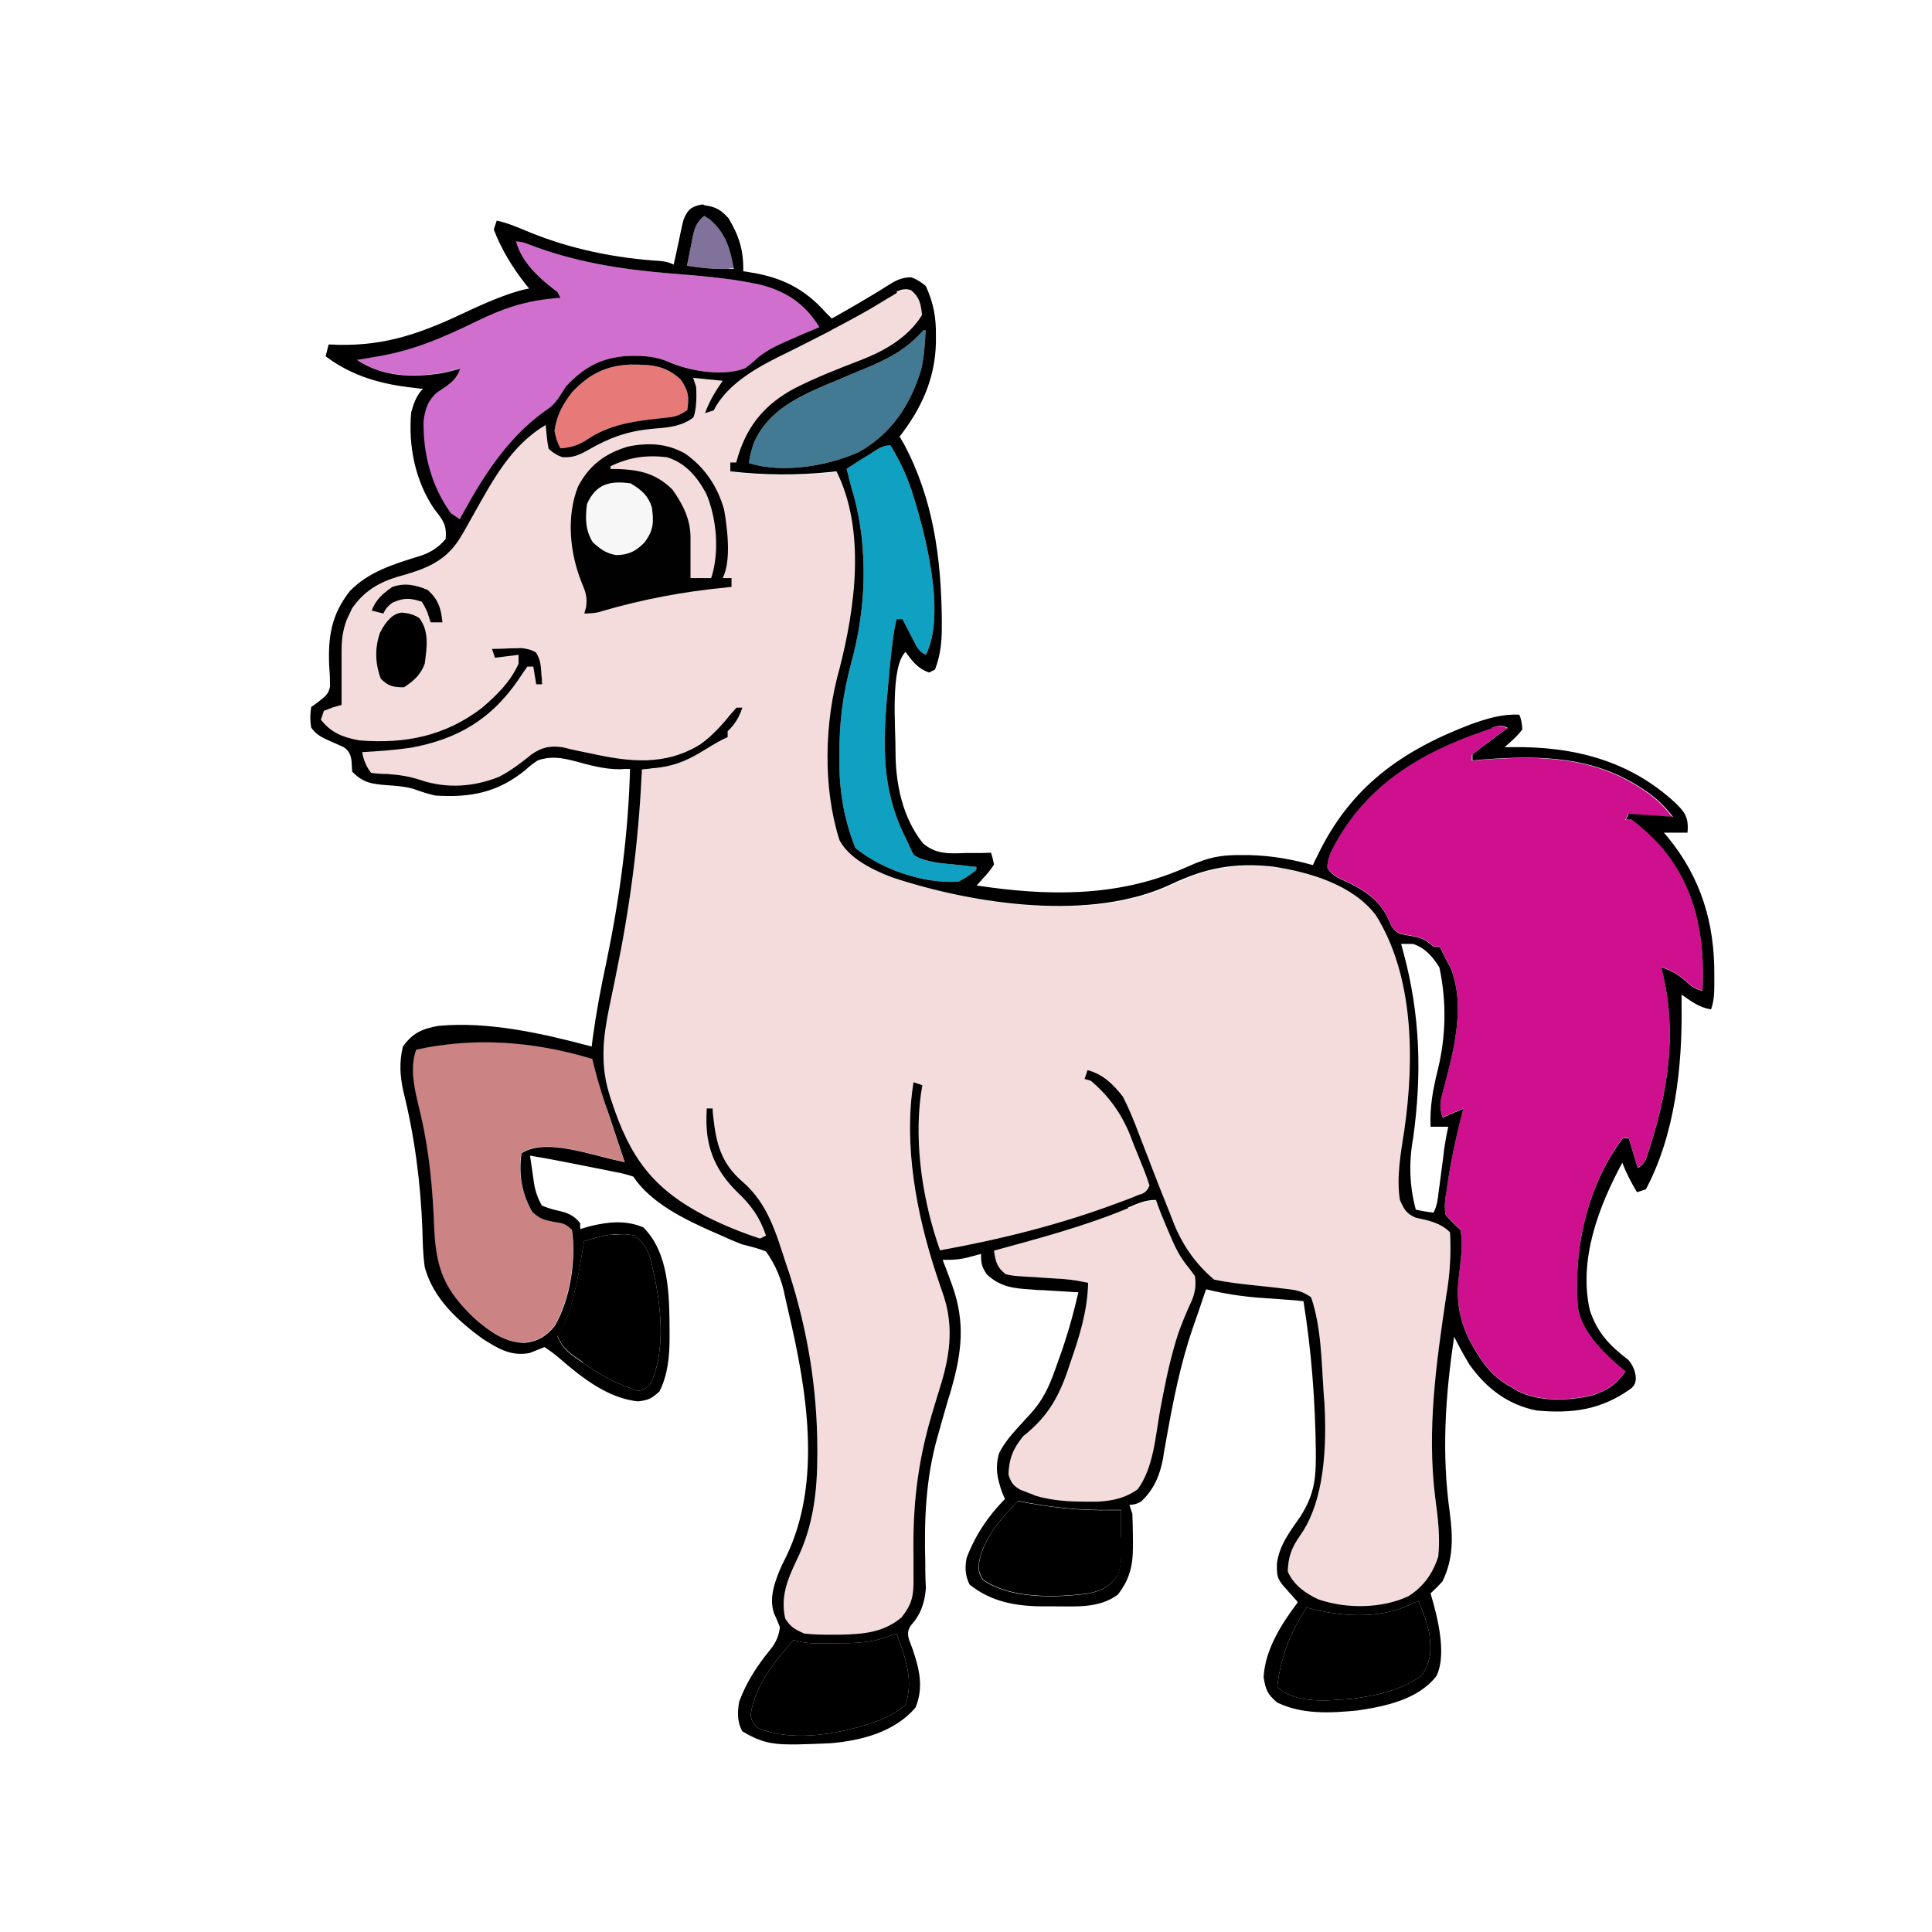
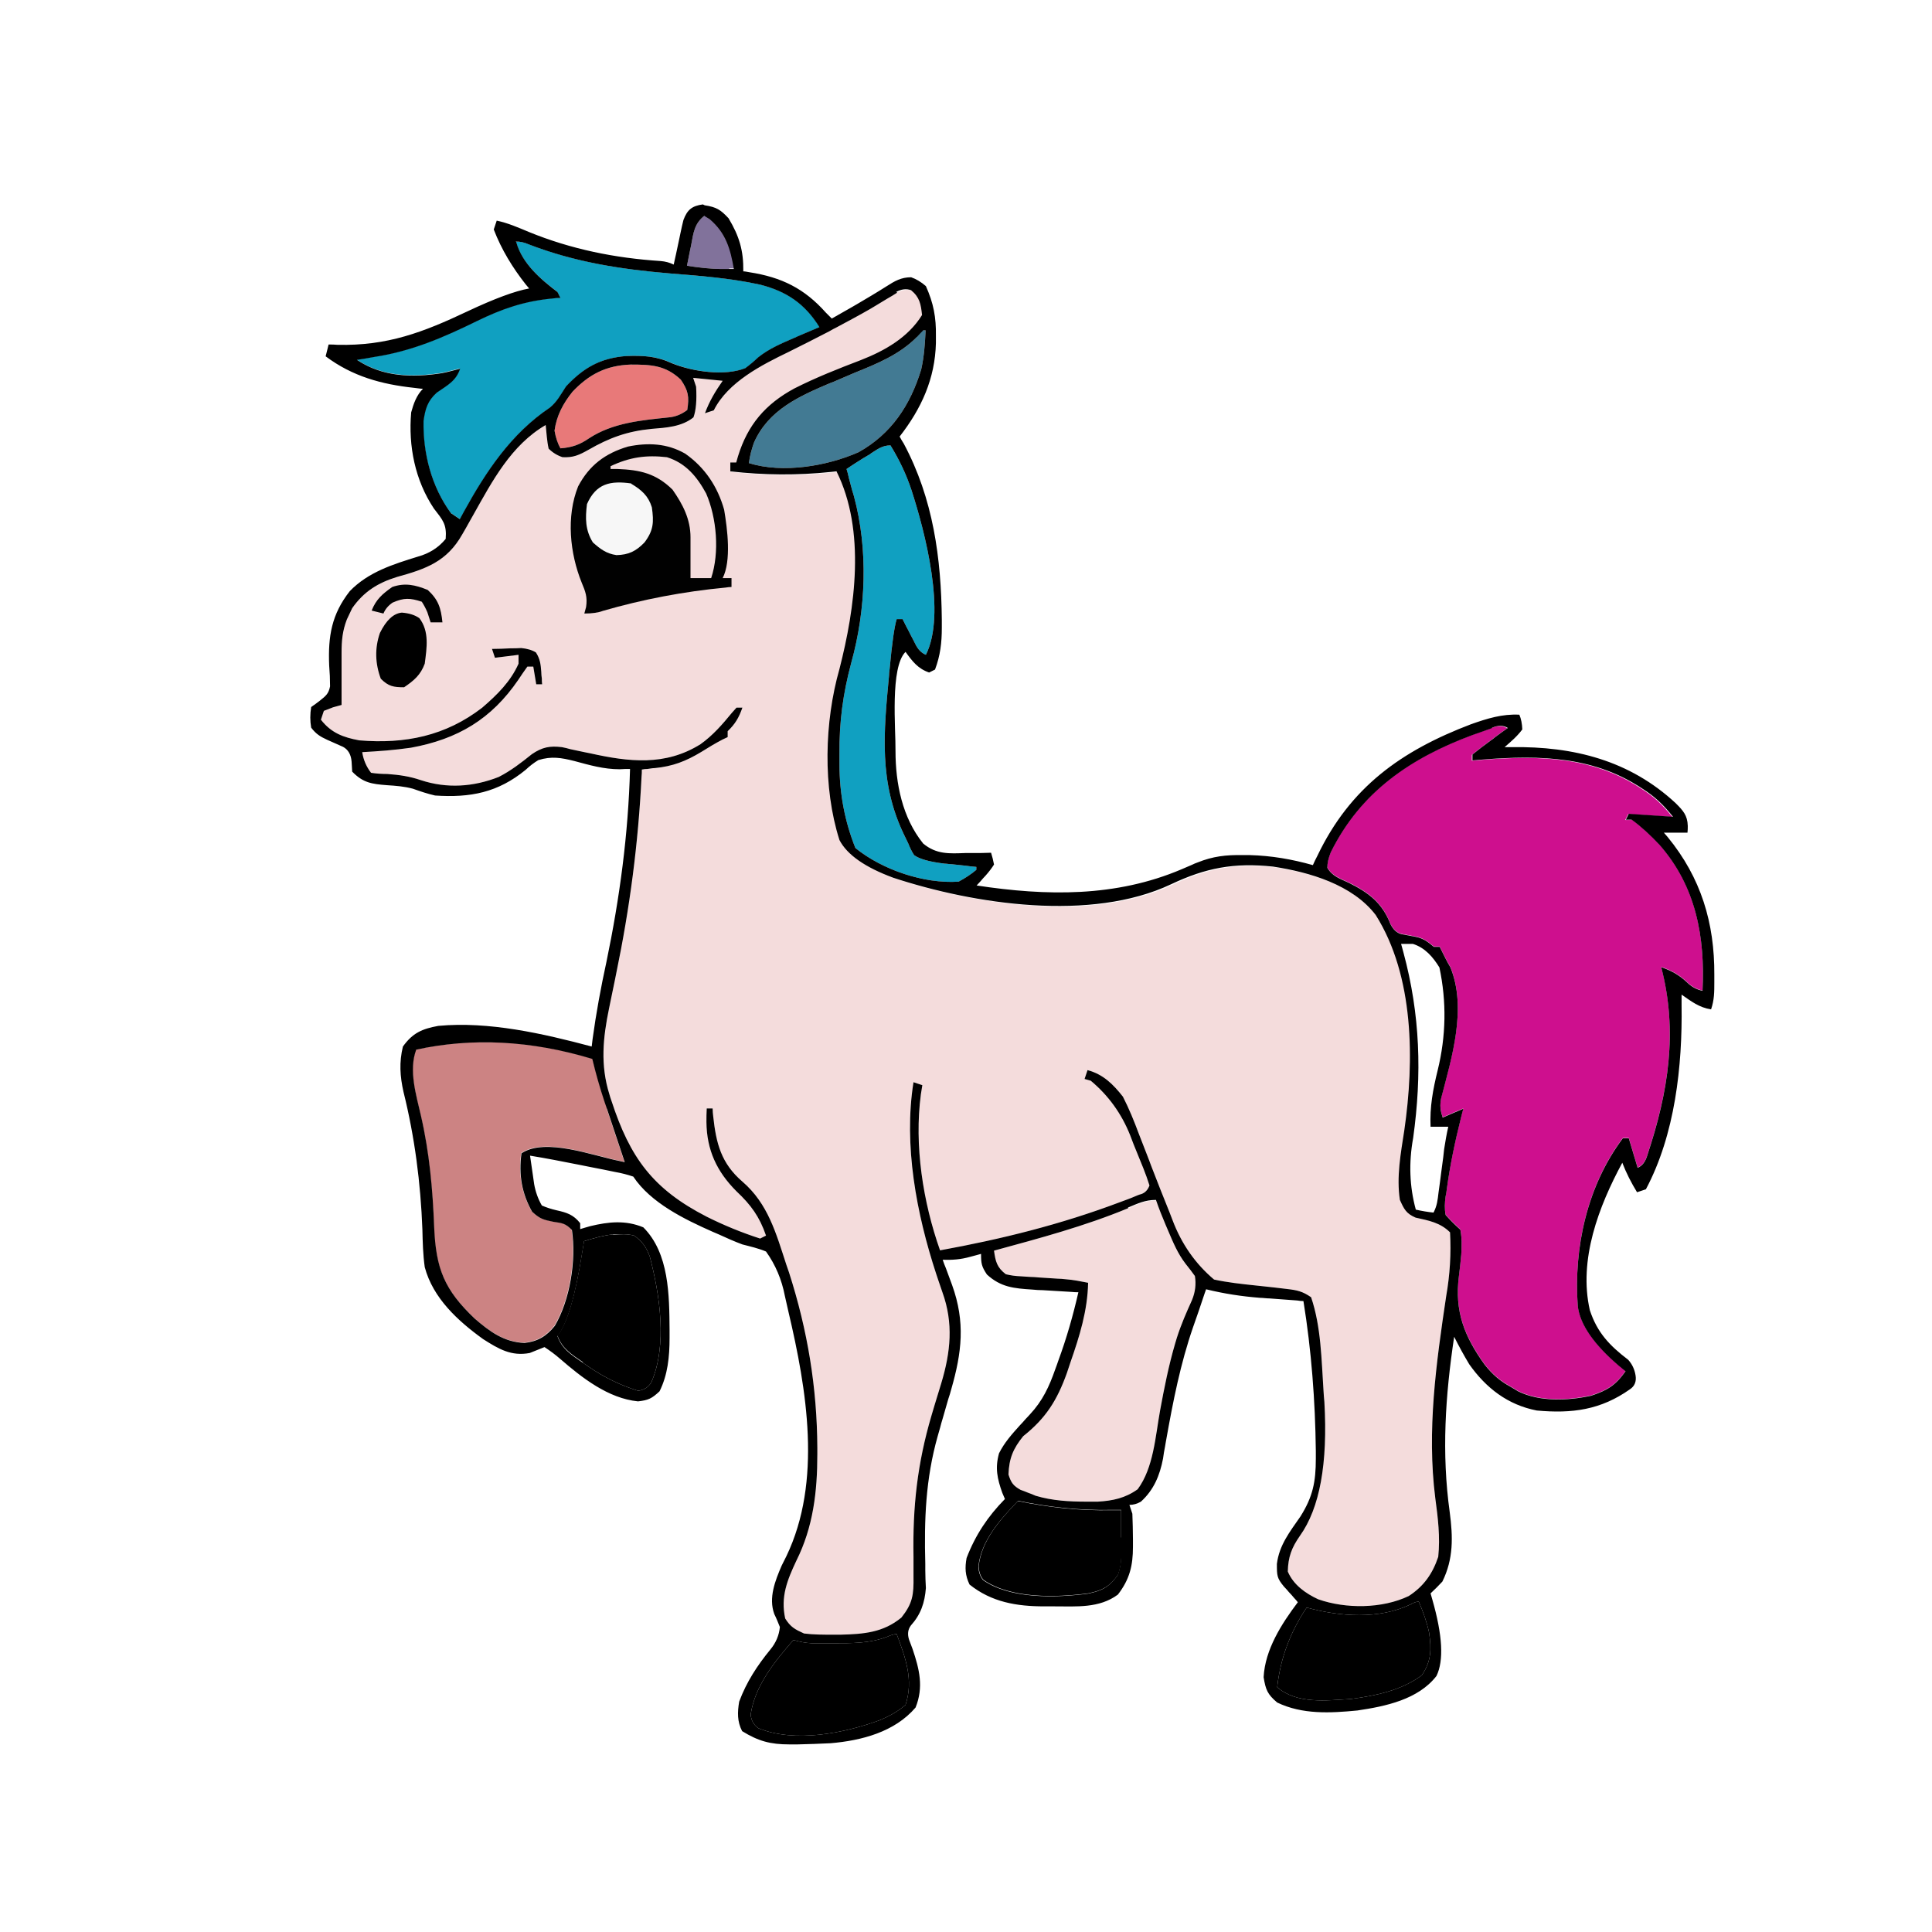
<svg xmlns="http://www.w3.org/2000/svg" version="1.1" viewBox="0 0 655 655">
  <defs>
    <style>
      .cls-1 {
        fill: #010101;
      }

      .cls-2 {
        fill: #ba7d7d;
      }

      .cls-3 {
        fill: #e87979;
      }

      .cls-4 {
        fill: #81729b;
      }

      .cls-5 {
        fill: #427a93;
      }

      .cls-6 {
        fill: #d16fcf;
      }

      .cls-7 {
        fill: #f4dcdc;
      }

      .cls-8 {
        fill: #cc8383;
      }

      .cls-9 {
        fill: #10a0c1;
      }

      .cls-10 {
        fill: #f7f7f7;
      }

      .cls-11 {
        fill: #ce0f8e;
      }
    </style>
  </defs>
  <g>
    <g id="Layer_1">
-       <path class="cls-9" d="M295.1,153.9c-.9.5-1.8,1.1-2.7,1.6-1.8,1.1-3.6,2.3-5.4,3.5.3,1,.6,2,.8,3.1.4,1.4.7,2.7,1.1,4.1.2.7.4,1.3.6,2,4.9,18.1,4.1,38.5-.9,56.5-2.8,10.4-4.1,20.1-4,30.8,0,1.2,0,2.4,0,3.6q0,14.9,5.4,28.4c9.1,7.4,23.3,12.2,35,11.4q3.4-1.8,6-4v-1c-1.2-.1-2.4-.2-3.6-.4-1.6-.2-3.1-.3-4.7-.5-.8,0-1.6-.2-2.4-.2q-7.7-.9-10.4-2.9-1.1-1.7-2-4c-.5-1-.9-1.9-1.4-2.9-8.6-17.8-6.9-34.8-5.1-53.9,0-.7.1-1.4.2-2.2q1.2-13.1,2.4-17h2q.6,1.2,1.2,2.4c.5,1,1.1,2,1.6,3.1.5,1,1.1,2,1.6,3.1q1.3,2.6,3.5,3.5c7-13.9-.3-41.7-4.9-55.9-1.8-5.4-4.1-10.2-7.1-15.1-2.9,0-4.5,1.4-6.9,2.9Z" />
-       <path class="cls-3" d="M194.1,132.8c-3.2,4-5.4,8.1-6.1,13.2q.6,3.5,2,6c3.9-.3,6.5-1.2,9.7-3.4,8.1-5.3,17.7-6.1,27.1-7.1q3.3-.3,6.2-2.5c.7-4.5.4-6.5-2.2-10.3-5.2-4.9-10.1-5.1-17-5.1-8.3.3-14.1,3.3-19.7,9.2Z" />
+       <path class="cls-9" d="M295.1,153.9c-.9.5-1.8,1.1-2.7,1.6-1.8,1.1-3.6,2.3-5.4,3.5.3,1,.6,2,.8,3.1.4,1.4.7,2.7,1.1,4.1.2.7.4,1.3.6,2,4.9,18.1,4.1,38.5-.9,56.5-2.8,10.4-4.1,20.1-4,30.8,0,1.2,0,2.4,0,3.6q0,14.9,5.4,28.4c9.1,7.4,23.3,12.2,35,11.4q3.4-1.8,6-4v-1c-1.2-.1-2.4-.2-3.6-.4-1.6-.2-3.1-.3-4.7-.5-.8,0-1.6-.2-2.4-.2q-7.7-.9-10.4-2.9-1.1-1.7-2-4c-.5-1-.9-1.9-1.4-2.9-8.6-17.8-6.9-34.8-5.1-53.9,0-.7.1-1.4.2-2.2q1.2-13.1,2.4-17h2q.6,1.2,1.2,2.4c.5,1,1.1,2,1.6,3.1.5,1,1.1,2,1.6,3.1q1.3,2.6,3.5,3.5c7-13.9-.3-41.7-4.9-55.9-1.8-5.4-4.1-10.2-7.1-15.1-2.9,0-4.5,1.4-6.9,2.9ZM156,176c.5-.9.9-1.7,1.4-2.6,7.5-13.6,16-26.4,29.1-35.2,2.4-1.9,3.8-4.6,5.5-7.2,6-6.4,11.7-9.6,20.4-10.3,5.9-.2,10.2,0,15.6,2.5,7,2.8,17.8,4.4,24.8,1.6q2.3-1.7,4.4-3.7c3.8-3,7.9-4.7,12.3-6.6.8-.4,1.6-.7,2.5-1.1,2-.8,3.9-1.7,5.9-2.5-4.9-7.9-11.1-12.1-20.1-14.4-10.1-2.2-20.4-3-30.6-3.8-16.6-1.4-32.1-3.8-47.7-9.8q-2.5-1.1-4.6-1c2,7.3,8.2,12.6,14,17l1,2q-1.4,0-2.7.2c-9.6.9-17.1,3.5-25.7,7.7-11.2,5.5-22.1,10.2-34.6,12.1-1.1.2-2.3.4-3.4.6-.8.1-1.7.3-2.6.4,8.7,5.8,18.7,6.1,28.9,4.5,2-.4,4.1-1,6.1-1.5-1.4,4.2-4.3,5.6-7.9,8.1-3.1,2.8-3.9,5.4-4.5,9.6-.2,11.1,2.7,22.3,9.3,31.3,1,.7,2,1.3,3,2Z" />
+       <path fill="#e87979" fixed="yes" class="cls-3" d="M194.1,132.8c-3.2,4-5.4,8.1-6.1,13.2q.6,3.5,2,6c3.9-.3,6.5-1.2,9.7-3.4,8.1-5.3,17.7-6.1,27.1-7.1q3.3-.3,6.2-2.5c.7-4.5.4-6.5-2.2-10.3-5.2-4.9-10.1-5.1-17-5.1-8.3.3-14.1,3.3-19.7,9.2Z" />
      <path class="cls-8" d="M205.9,375.9c-.3-.8-.5-1.5-.8-2.3-1.6-4.8-3-9.7-4.2-14.7q-31.1-9.4-59.9-3.1c-2.6,7,0,15.3,1.6,22.3,2.9,12.6,4,25,4.5,37.9.6,14,3.4,21.1,13.7,30.9,5.1,4.4,9.9,8,16.9,8.3,4.5-.5,7.5-2.3,10.3-5.8,5.2-8.9,7.3-22.3,5.8-32.5-2.3-2.3-3.2-2.3-6.4-2.8-3.4-.7-4.5-1-7.1-3.4-3.5-6.2-4.6-12.6-3.6-19.8,8.1-5.4,24.1.8,33.2,2.6q.9.2,1.8.4c-1.5-4.5-3-9-4.5-13.5-.5-1.5-1-3-1.5-4.5Z" />
-       <path d="M300.8,554.9c-6,2.3-12.1,2.2-18.4,2.2-.8,0-1.7,0-2.6,0q-1.2,0-2.5,0c-.7,0-1.5,0-2.2,0-2.1-.1-4-.5-6.1-1.1-6.3,7.2-13,15.4-14.5,25.2q.2,3,2.6,4.7c12.4,5.1,29.2,1.7,41.4-2.8,3.2-1.4,5.8-2.8,8.5-5.1,2.8-8.5,0-15.9-3-24q-1.2,0-3.2.9Z" />
-       <path class="cls-6" d="M156,176c.5-.9.9-1.7,1.4-2.6,7.5-13.6,16-26.4,29.1-35.2,2.4-1.9,3.8-4.6,5.5-7.2,6-6.4,11.7-9.6,20.4-10.3,5.9-.2,10.2,0,15.6,2.5,7,2.8,17.8,4.4,24.8,1.6q2.3-1.7,4.4-3.7c3.8-3,7.9-4.7,12.3-6.6.8-.4,1.6-.7,2.5-1.1,2-.8,3.9-1.7,5.9-2.5-4.9-7.9-11.1-12.1-20.1-14.4-10.1-2.2-20.4-3-30.6-3.8-16.6-1.4-32.1-3.8-47.7-9.8q-2.5-1.1-4.6-1c2,7.3,8.2,12.6,14,17l1,2q-1.4,0-2.7.2c-9.6.9-17.1,3.5-25.7,7.7-11.2,5.5-22.1,10.2-34.6,12.1-1.1.2-2.3.4-3.4.6-.8.1-1.7.3-2.6.4,8.7,5.8,18.7,6.1,28.9,4.5,2-.4,4.1-1,6.1-1.5-1.4,4.2-4.3,5.6-7.9,8.1-3.1,2.8-3.9,5.4-4.5,9.6-.2,11.1,2.7,22.3,9.3,31.3,1,.7,2,1.3,3,2Z" />
-       <path class="cls-5" d="M310.9,114.2c-5.9,6-13.5,9.1-21.2,12.2-1.9.8-3.7,1.6-5.6,2.4q-1.3.6-2.7,1.1c-10.6,4.5-20.9,9.1-25.8,20.2-.8,2.3-1.4,4.5-1.7,6.9,11.5,3.6,26.6,1,37.2-3.7,11.1-6.2,17.5-15.9,21.2-28,1-4.4,1.3-8.9,1.5-13.3h-1c-.7.7-1.4,1.4-2.1,2.2Z" />
-       <path class="cls-4" d="M247.3,91q.9,0,1.7,0c-1.2-6.9-2.7-12.2-8.2-16.9-.6-.4-1.2-.7-1.8-1.1-3.6,2.7-3.9,5.9-4.7,10.2-.3,1.3-.5,2.5-.8,3.9-.2,1-.4,2-.6,3,4,.6,7.9,1.1,11.9,1.1q1.2,0,2.3,0Z" />
-       <path d="M197.6,462c.6.4,1.3.9,1.9,1.3q7.8,5.4,16.8,8.2,2.9-.3,4.5-2.8c5.5-12.7,2.9-29.7-.5-42.7-1.3-3.3-2.4-5-5.3-7.1q-2.3-.6-4.8-.4t-2.5,0c-3.4.4-6.5,1.3-9.7,2.3-.2,1.2-.4,2.4-.6,3.6q-3.5,22.3-8.4,28.4c1.5,4.4,5,6.5,8.6,9Z" />
+       <path fill="black" fixed="yes" d="M300.8,554.9c-6,2.3-12.1,2.2-18.4,2.2-.8,0-1.7,0-2.6,0q-1.2,0-2.5,0c-.7,0-1.5,0-2.2,0-2.1-.1-4-.5-6.1-1.1-6.3,7.2-13,15.4-14.5,25.2q.2,3,2.6,4.7c12.4,5.1,29.2,1.7,41.4-2.8,3.2-1.4,5.8-2.8,8.5-5.1,2.8-8.5,0-15.9-3-24q-1.2,0-3.2.9Z" />
+       <path fill="#427a93" fixed="yes" class="cls-5" d="M310.9,114.2c-5.9,6-13.5,9.1-21.2,12.2-1.9.8-3.7,1.6-5.6,2.4q-1.3.6-2.7,1.1c-10.6,4.5-20.9,9.1-25.8,20.2-.8,2.3-1.4,4.5-1.7,6.9,11.5,3.6,26.6,1,37.2-3.7,11.1-6.2,17.5-15.9,21.2-28,1-4.4,1.3-8.9,1.5-13.3h-1c-.7.7-1.4,1.4-2.1,2.2Z" />
+       <path fill="#81729b" fixed="yes" class="cls-4" d="M247.3,91q.9,0,1.7,0c-1.2-6.9-2.7-12.2-8.2-16.9-.6-.4-1.2-.7-1.8-1.1-3.6,2.7-3.9,5.9-4.7,10.2-.3,1.3-.5,2.5-.8,3.9-.2,1-.4,2-.6,3,4,.6,7.9,1.1,11.9,1.1q1.2,0,2.3,0Z" />
+       <path fill="black" fixed="yes" d="M197.6,462c.6.4,1.3.9,1.9,1.3q7.8,5.4,16.8,8.2,2.9-.3,4.5-2.8c5.5-12.7,2.9-29.7-.5-42.7-1.3-3.3-2.4-5-5.3-7.1q-2.3-.6-4.8-.4t-2.5,0c-3.4.4-6.5,1.3-9.7,2.3-.2,1.2-.4,2.4-.6,3.6q-3.5,22.3-8.4,28.4c1.5,4.4,5,6.5,8.6,9Z" />
      <path class="cls-11" d="M553,278h-2c.3-.7.7-1.3,1-2,5,.3,9.9.7,15,1-3.4-4.2-6.1-6.8-10.5-9.6-.6-.4-1.2-.8-1.9-1.2-17.1-10.5-36.3-10-55.6-8.3v-2c2-1.6,3.9-3.1,6-4.6.6-.4,1.1-.8,1.7-1.3,1.4-1,2.8-2.1,4.3-3.1q-2.2-1.4-5.3-.1c-1.4.5-2.8,1-4.2,1.5q-1.1.4-2.3.8c-21,7.8-37.9,19.3-48,39.7q-1.2,2.9-1.2,5.3c1.7,2.9,4.3,3.7,7.3,5.1,6.8,3.4,11.3,6.8,14.1,14q1.4,2.8,3.7,3.4c1.6.3,3.2.6,4.8.9,2.6.5,4.2,1.7,6.2,3.4h2c.7,1.3,1.3,2.7,2,4,.5,1,1,1.9,1.6,2.9,5.7,13.9.5,30.6-3.1,44.4-.5,2.6-.3,4.1.5,6.6,2.3-1,4.6-2,7-3-.3,1-.5,2-.8,3.1-2,8-3.7,16-4.8,24.2-.1.8-.2,1.6-.4,2.4-.3,2.2-.4,4.1,0,6.3q2.4,2.7,5,5,.5,2.6.4,5.3c0,1.1,0,2.1-.1,3.2-.2,2.4-.5,4.9-.8,7.3-1.5,11.8,1.8,20.3,8.7,29.9,2.6,3.3,5.2,5.6,8.9,7.6.8.5,1.7,1,2.5,1.5,7.3,3.6,16.9,3.2,24.7,1.5,5.5-1.8,8.3-3.5,11.7-8.3-.7-.6-1.5-1.2-2.2-1.8q-13-11.1-14-20.4c-1.4-19.7,3.2-40.7,15.3-56.8h2c1,3.3,2,6.6,3,10q2.4-.9,3.4-4.6c7-21.1,10.3-41.6,4.6-63.4,3.5,1.2,6,2.6,8.7,5.1q2.3,2.3,5.3,2.9c.9-18.2-2.2-35.4-14.6-49.5-2.9-3.1-6-6-9.4-8.5Z" />
-       <path d="M380.1,521.3c0-.9,0-1.8,0-2.7,0-2.2,0-4.4,0-6.6q-1.6,0-3.3,0c-10.9.2-21-.9-31.7-3.1-5.9,6.1-12.4,13.4-13.3,22.1q.1,2.8,1.6,4.6c9.3,6.5,24.7,6,35.5,4.6,4.9-1,7.3-2.3,10.2-6.4.9-2.8,1.1-4.5,1.1-7.4,0-.8,0-1.7,0-2.6,0-.9,0-1.8,0-2.7Z" />
-       <path d="M481,543q-1.2,0-2.7.9c-10.8,5.2-24,4.2-35.3,1.1q-8.4,12.5-10,27c6.7,5.8,16.7,4.5,25,4,8.4-1.1,17.1-2.9,24-8,3.3-4.8,3.3-8.9,2.5-14.5-.8-3.7-2-7-3.5-10.5Z" />
+       <path fill="black" fixed="yes" d="M380.1,521.3c0-.9,0-1.8,0-2.7,0-2.2,0-4.4,0-6.6q-1.6,0-3.3,0c-10.9.2-21-.9-31.7-3.1-5.9,6.1-12.4,13.4-13.3,22.1q.1,2.8,1.6,4.6c9.3,6.5,24.7,6,35.5,4.6,4.9-1,7.3-2.3,10.2-6.4.9-2.8,1.1-4.5,1.1-7.4,0-.8,0-1.7,0-2.6,0-.9,0-1.8,0-2.7Z" />
+       <path fill="black" fixed="yes" d="M481,543q-1.2,0-2.7.9c-10.8,5.2-24,4.2-35.3,1.1q-8.4,12.5-10,27c6.7,5.8,16.7,4.5,25,4,8.4-1.1,17.1-2.9,24-8,3.3-4.8,3.3-8.9,2.5-14.5-.8-3.7-2-7-3.5-10.5Z" />
      <path class="cls-7" d="M480.3,413c-3.2-1.4-3.9-2.9-5.3-6-1.2-7.8.3-15.8,1.5-23.6,3.4-23.5,3.4-52.2-9.7-73-7.9-10.3-22.4-14.5-34.8-16.4-13.1-1.4-22.8.4-34.6,6-27.1,12.8-66.7,6.8-94.1-2.2q-14.4-5.3-18.3-12.8c-5.7-17.9-5.1-40.1,0-58,5.3-20.7,9-46.9-1-67q-.9.1-1.9.2c-11.4,1.2-22.7,1.1-34.1-.2v-3h2c.2-.7.4-1.4.6-2.1,3.3-10.7,9.3-17.7,19.1-23,7.3-3.7,14.9-6.7,22.5-9.6,8.2-3.2,16.1-7.7,20.8-15.3-.4-3.7-.8-6-3.7-8.4q-2.4-.9-5.1.6c-1.1.7-2.2,1.4-3.3,2-1.3.8-2.5,1.5-3.8,2.3-.7.4-1.3.8-2,1.2-3.8,2.2-7.6,4.2-11.5,6.3-.8.4-1.6.8-2.4,1.3-4.6,2.4-9.2,4.7-13.8,7-9.1,4.4-20.6,10.2-25.4,19.8-1,.3-2,.7-3,1,1.5-4.1,3.5-7.4,6-11-3.3-.3-6.6-.7-10-1l1,3q.4,6.9-.9,10.4c-4,3.2-9.2,3.5-14.2,3.9-8.2.8-14.3,3-21.4,7.1-3.2,1.8-5.2,2.7-8.8,2.5q-2.7-.9-4.7-2.9c-.6-2.7-.7-5.3-1-8-11.7,6.8-18.1,19-24.5,30.4-.4.8-.9,1.5-1.3,2.3-.8,1.5-1.7,3-2.5,4.4-5.2,9.2-12.3,11.7-22.1,14.4-6.5,2-11.3,5-15.2,10.6-.3.6-.6,1.3-.9,1.9-.3.6-.6,1.3-.9,1.9-1.5,3.9-1.8,7.2-1.8,11.4,0,1,0,2,0,3.1,0,1.1,0,2.1,0,3.2,0,1.1,0,2.2,0,3.3,0,2.7,0,5.3,0,8q-1.5.4-2.9.8t-3.1,1.2c-.3,1-.7,2-1,3,3.5,4.5,7.6,6,13,7,15.5,1.3,29.3-1.5,41.7-11.1,5-4.3,9.6-8.8,12.3-14.9v-3c-2.6.3-5.3.7-8,1-.3-1-.7-2-1-3,2.1,0,4.2-.1,6.3-.2,1.2,0,2.3,0,3.6-.1q3.1.3,5,1.5c1.4,2.2,1.6,3.9,1.8,6.5,0,.8.1,1.6.2,2.4,0,.6,0,1.2.1,1.9h-2c-.3-2-.7-4-1-6h-2c-1.1,1.5-2.1,3-3.1,4.5-9.1,13.3-20.5,20.1-36.4,23-5.5.8-11,1.2-16.5,1.5q.6,3.9,3,7,2.6.4,5.5.4c4.1.3,7.6.8,11.4,2.1,8.8,2.9,17.8,2.3,26.4-1.1,4.1-2.1,7.6-4.8,11.2-7.7,3.5-2.4,6.1-2.9,10.2-2.4,1,.2,1.9.4,2.9.7,1.1.2,2.2.5,3.3.7,1.1.2,2.2.5,3.4.7,13.1,2.9,25.4,4.4,37.4-3.1,4.2-3,7.4-6.7,10.6-10.6q.8-.9,1.6-1.8h2c-1.2,3.4-2.4,5.5-5,8v2q-.8.4-1.7.8c-2.5,1.3-4.8,2.7-7.2,4.2-5.3,3.2-9.7,4.9-15.8,5.5-.8,0-1.6.2-2.5.3q-.9,0-1.9.2c0,.8,0,1.6-.1,2.4-1.1,22.7-4,44.6-8.6,66.8-.1.7-.3,1.3-.4,2-.7,3.2-1.3,6.5-2,9.7-2.1,10.1-3,19.3.1,29.2.2.7.4,1.4.7,2.2,6.3,19.3,14,29.9,32.3,39.3q8.8,4.4,18.1,7.4c.7-.3,1.3-.7,2-1-2.2-6.4-5.1-10.4-10-15-6.7-6.7-10.1-14-10.2-23.5,0-1.5,0-3,.1-4.6h2c0,.9.1,1.8.2,2.7,1,9.2,2.7,15.9,9.9,22.1,8.7,7.5,11.4,17.5,14.9,28.2.3.9.6,1.7.9,2.6,6.3,19.6,9.5,39,9.6,59.5q0,1,0,2.1c0,12.7-1.4,24.7-7.1,36.1-3.1,6.6-5.4,12.2-3.8,19.6,1.8,2.9,3.3,3.7,6.4,5.1,3.2.4,6.4.4,9.7.4.9,0,1.8,0,2.7,0,7.8-.2,14.4-.7,20.6-5.8,3.8-4.8,4.2-7.7,4.1-13.9,0-1.5,0-3,0-4.4,0-.8,0-1.5,0-2.3-.3-17,1.3-31.6,6.1-47.9.4-1.2.7-2.5,1.1-3.7.7-2.4,1.5-4.8,2.2-7.2,3.2-10.6,4.2-20.4.4-30.9-.5-1.4-.9-2.7-1.4-4.1-.2-.7-.5-1.4-.7-2.1-6.7-20.4-11.1-43.7-7.7-65,1,.3,2,.7,3,1-.2,1-.3,2.1-.5,3.1-2.3,17.3.7,36.5,6.5,52.9,20.9-3.8,41-8.8,60.9-16.3.9-.3,1.8-.7,2.7-1,.8-.3,1.6-.6,2.5-1,.7-.3,1.4-.6,2.2-.8q1.9-.7,2.7-2.9c-1.2-3.9-2.8-7.6-4.3-11.3-.8-1.9-1.5-3.7-2.2-5.6q-4.4-11.1-13.4-18.6c-.7-.2-1.4-.4-2.1-.6.3-1,.7-2,1-3,5.3,1.4,8.7,4.8,12,9,2.1,4.1,3.8,8.3,5.4,12.6.9,2.4,1.9,4.8,2.8,7.2.5,1.2.9,2.4,1.4,3.7,2,5.2,4.1,10.5,6.2,15.7.3.9.7,1.7,1,2.6q4.6,12.2,14.1,20.2c4.6,1,9.3,1.5,14,2,2.2.2,4.4.5,6.5.7,1.4.2,2.8.3,4.2.5,3.5.4,5.3.8,8.2,2.8,3.4,10,3.5,21.1,4.2,31.6q.1,1.9.3,3.9,1.8,31.3-8.3,45.4c-2.8,4-4,7.2-4.1,12.1,1.9,4.5,6,7.4,10.3,9.4,9.4,3.3,21.7,3.2,30.7-1.1,5.1-3.3,8.1-7.6,10-13.3.7-6.7-.1-13.3-1-19.9-2.9-23,.3-45.7,3.7-68.5q1.9-10.8,1.3-21.6c-3.3-3.3-7.2-4-11.7-5ZM402,428.6c-2.6-3.4-4.1-7-5.8-11-.3-.7-.6-1.4-.9-2.1-1.2-2.8-2.3-5.6-3.3-8.5-3.7,0-6.1,1.2-9.5,2.6-14.7,6.1-30.1,10.2-45.5,14.4.5,3.7,1,5.7,4,8q2.4.6,5.1.7t3,.2c1,0,2.1.1,3.2.2,2.1.1,4.1.3,6.2.4.9,0,1.8.1,2.8.2,2.6.2,5.1.7,7.6,1.2-.2,9.5-2.9,18.1-6,27-.4,1.2-.8,2.4-1.2,3.6-3.3,9.2-7.1,15.3-14.8,21.4-3.4,4.2-4.8,7.5-5,13,.9,2.8,1.6,3.8,4.1,5.2.8.3,1.7.6,2.6,1,.8.3,1.7.6,2.5,1,5.7,1.7,11.4,2,17.3,2,1.2,0,2.5,0,3.8,0,5.1-.3,9.3-1.2,13.5-4.2,5.4-7.3,6-17.9,7.6-26.7,1.4-7.6,2.9-15.2,5.1-22.7.2-.7.4-1.3.6-2,1.4-4.4,3.2-8.5,5.1-12.7q1.7-4.1,1-8.2-1.5-2.1-3.2-4.2Z" />
      <path fill="black" fixed="yes" d="M238.9,69.6c4,.6,5.4,1.5,8.1,4.4,3.6,6,5.1,10.9,5,18,.7,0,1.4.2,2.1.3,10.9,1.7,18.6,5.5,25.9,13.7l2,2c2.2-1.2,4.3-2.5,6.5-3.7.6-.4,1.3-.7,1.9-1.1,3.4-2,6.8-4,10.1-6.1,2.8-1.8,5-3.1,8.4-3.1q2.6.9,5,3c2.6,5.8,3.5,10.6,3.4,16.9,0,.8,0,1.6,0,2.4-.3,12.1-4.9,22.2-12.3,31.7.4.8.9,1.6,1.4,2.4,10,18.7,12.7,38.8,12.9,59.8,0,.9,0,1.7,0,2.6,0,5.1-.5,9.4-2.3,14.2-.7.3-1.3.7-2,1-3.8-1.3-5.7-3.8-8-7-5.3,5.3-3.3,26.1-3.4,33.6,0,11,2.3,22.6,9.4,31.4,4.5,3.7,8.8,3.4,14.3,3.2.8,0,1.7,0,2.5,0,2.1,0,4.1,0,6.2-.1q.6,1.9,1,4-1.2,1.9-2.9,3.8c-.6.6-1.1,1.2-1.7,1.9-.4.5-.9.9-1.3,1.4,23.7,3.6,47.2,4,69.5-5.5,1.2-.5,2.3-1,3.5-1.5.6-.3,1.3-.6,1.9-.8,5.2-2.1,9.7-2.6,15.2-2.5.8,0,1.6,0,2.5,0,7.4.2,14.3,1.4,21.4,3.4q.7-1.6,1.5-3.1c11.1-23.3,28.5-35.7,52.2-44.7,5.4-1.9,10.5-3.5,16.3-3.2q.9,2.1,1,5c-1.7,2.3-3.8,4.1-6,6,.8,0,1.6,0,2.4,0,21-.3,40,4.5,55.6,19,2.5,2.5,4,4.1,4.1,7.7,0,.8,0,1.5-.1,2.3h-8c.4.5.9,1,1.3,1.5,11.3,13.8,15.9,29.1,15.8,46.7,0,.8,0,1.6,0,2.4,0,3.4,0,6.1-1.1,9.3-4-.6-6.7-2.7-10-5q0,1.8,0,3.6c.3,20.6-2.2,43.8-12.1,62.4-1,.3-2,.7-3,1-2-3.3-3.6-6.4-5-10-8,14.8-14.9,32.9-11,50,2.5,7.6,6.7,12,13,16.8q2,2.2,2.5,5.3t-1.9,4.7c-9.9,7-19.6,8.3-31.6,7.2-9.8-1.9-17.2-7.6-22.9-15.7-1.8-3-3.5-6.1-5.1-9.3-3,20-4.3,39.4-1.5,59.5,1.1,8.4,1.3,15.8-2.5,23.5-1.3,1.4-2.6,2.7-4,4,.2.7.4,1.4.6,2.1q5.2,18.1,1.4,25.9c-6.2,8-17.3,10.3-26.8,11.7-9.2.9-18.7,1.4-27.2-2.7-3.3-2.8-3.9-4.3-4.6-8.6.5-9.4,6.1-18.1,11.6-25.4-.4-.5-.8-1-1.3-1.5-.5-.6-1.1-1.3-1.7-1.9-.5-.6-1.1-1.3-1.7-1.9-2.4-2.9-2.4-3.7-2.4-7.7.8-6.4,4.4-10.9,8-16.1,4.2-6.7,5.2-11.7,5.2-19.6,0-.9,0-1.7,0-2.6-.2-17-1.5-34.1-4.2-50.8q-1,0-2.1-.2c-3.1-.2-6.3-.5-9.4-.7-1.1,0-2.1-.2-3.2-.2-6.3-.5-12.2-1.4-18.3-2.9-.2.6-.4,1.1-.6,1.7-1.2,3.7-2.5,7.4-3.8,11.1-4.3,12.4-6.8,25.2-9.1,38.1-.1.7-.3,1.5-.4,2.3-.3,1.4-.5,2.8-.7,4.2-1.1,5.7-3.1,10.6-7.5,14.6q-1.9,1.1-3.9,1.1c.3,1,.7,2,1,3,.1,2.9.2,5.8.2,8.8q0,1.2,0,2.4c0,6.4-1.1,11-5.1,16.2-6.3,4.7-14.1,4-21.6,4q-1.6,0-3.3,0c-9.4,0-17.9-1.4-25.4-7.4-1.5-3.1-1.6-5.7-1-9,3-7.8,7.2-14.1,13-20-.3-.7-.6-1.4-.9-2.1-1.7-4.8-2.5-8.4-1.1-13.4,1.8-3.6,4.3-6.4,7-9.4.7-.7,1.3-1.4,2-2.2q.7-.7,1.4-1.5c4.4-4.7,6.6-9.5,8.7-15.5.3-.9.7-1.8,1-2.8,2.8-7.6,5-15.3,6.8-23.2-.7,0-1.5,0-2.2-.1-3.3-.2-6.6-.4-9.9-.6q-1.7,0-3.5-.2c-6.3-.4-10.7-.8-15.4-5.1-1.8-2.7-2-3.7-2-7-1.2.3-2.4.7-3.7,1-3.2.9-6,1.1-9.3,1,.3,1,.7,1.9,1.1,2.9.5,1.3.9,2.5,1.4,3.8.2.6.5,1.3.7,1.9,4.5,12.5,3.3,22.8-.3,35.3-.3,1.1-.6,2.2-1,3.3-.6,2.2-1.3,4.4-1.9,6.6q-.5,1.6-.9,3.2c-.3.9-.5,1.9-.8,2.8-4.1,14.5-4.6,28.3-4.2,43.3q0,1.1,0,2.2c0,2,.1,4,.2,6-.4,5-1.7,8.9-5.1,12.7q-1.5,2-.6,4.8c.4,1.1.8,2.1,1.2,3.2,2.3,6.8,3.8,12.9,1,19.8-7.1,8.3-18.3,11.2-28.8,12.1-3.7.2-7.5.3-11.2.4q-1.4,0-2.8,0c-6.4,0-10.5-1.1-16-4.5-1.7-3.3-1.6-6.4-1-10,2.5-6.7,6.1-12.2,10.6-17.7q2.8-3.4,3.2-7.6c-.6-1.5-1.2-3-1.9-4.4-2-5.5.3-11.3,2.5-16.4q.8-1.6,1.6-3.2c12.2-25.4,6.9-56.6.7-82.9-.4-1.8-.8-3.5-1.2-5.3q-1.6-8.4-6.4-15.1c-2.6-1.1-5.3-1.7-8-2.4-2.7-1-5.4-2.2-8-3.4-.7-.3-1.4-.6-2.1-.9-9.5-4.2-21-9.8-26.9-18.7q-2.9-1-6.3-1.6-1.9-.4-3.9-.8c-1.4-.3-2.7-.5-4.1-.8-1.3-.3-2.7-.5-4-.8-5.6-1.1-11.1-2.2-16.7-3.1.3,2.1.6,4.2.9,6.2.2,1.2.3,2.3.5,3.5q.7,3.9,2.6,7.2,2.3,1,4.9,1.6c3.6.8,5.8,1.5,8.1,4.4v2c1.1-.3,2.2-.7,3.4-1,6.2-1.5,12-2.1,18,.4,8.8,8.8,8.8,23.1,8.9,34.7,0,.9,0,1.8,0,2.8,0,6.3-.6,12.5-3.4,18.1-2.6,2.4-3.7,3-7.3,3.4-10.1-1-19-8-26.5-14.5q-2.3-2-5.2-3.9c-1.7.7-3.3,1.3-5,2-6.3,1.2-10.6-1.4-15.8-4.7-8.6-6.2-17-13.9-19.8-24.4-.6-4.3-.7-8.5-.8-12.8-.6-15.8-2.6-31.3-6.4-46.6-1.2-5.3-1.5-10.1-.2-15.4,3.3-4.6,6.5-6,12-7,17.1-1.6,35.5,2.6,52,7,.1-.8.2-1.6.3-2.5,1.2-8.8,2.8-17.5,4.7-26.2,4.5-21.7,7.4-43.2,8-65.4-1.1,0-2.3,0-3.5.1-5.4,0-10.2-1.4-15.4-2.8-4.4-1.1-7.7-1.7-12.2-.3q-2.3,1.4-4.3,3.3c-9.4,7.7-18.7,9.5-30.7,8.7-2.6-.6-5-1.4-7.5-2.3-3-.8-5.7-1-8.8-1.2-5.2-.4-8.1-.8-11.8-4.6q-.1-1.7-.2-3.4-.3-3.6-2.9-5c-1.8-.8-3.6-1.6-5.4-2.4-2.4-1.1-3.8-2-5.4-4.1q-.6-3.4,0-7c1-.7,2-1.4,3-2.2,2-1.6,2.9-2.3,3.4-4.8,0-2.4-.1-4.7-.3-7.1-.4-9.9.8-17.3,7-25.2,6.3-6.5,14.7-9.1,23.1-11.7q5.8-1.6,9.4-6c.4-5-1-6.4-4-10.3-6.4-9.6-8.7-21.2-7.7-32.6.8-2.9,1.8-5.8,4-8-.9,0-1.9-.2-2.9-.3-11.2-1.2-21-3.9-30.1-10.7.3-1.3.7-2.6,1-4,1,0,2,0,3,.1,16.9.4,29-4.2,44.2-11.4q13.6-6.4,20.8-7.7c-.4-.4-.7-.9-1.1-1.3-4.5-5.7-8.3-11.9-10.9-18.7.3-1,.7-2,1-3,3.8.8,7.2,2.3,10.8,3.8,14.4,5.9,29.3,8.9,44.8,9.9q2.4.2,4.4,1.2c.3-1.2.5-2.4.8-3.6.3-1.6.7-3.1,1-4.7.2-.8.3-1.6.5-2.4.2-.8.3-1.5.5-2.3q.2-1,.5-2.1c1.3-3.5,2.9-4.8,6.6-5.3ZM239,73c-3.6,2.7-3.9,5.9-4.7,10.2-.3,1.3-.5,2.5-.8,3.9-.2,1-.4,2-.6,3,4,.6,7.9,1.1,11.9,1.1q1.2,0,2.3,0,.9,0,1.7,0c-1.2-6.9-2.7-12.2-8.2-16.9-.6-.4-1.2-.7-1.8-1.1ZM175,82c2,7.3,8.2,12.6,14,17q.5,1,1,2-1.4,0-2.7.2c-9.6.9-17.1,3.5-25.7,7.7-11.2,5.5-22.1,10.2-34.6,12.1-1.1.2-2.3.4-3.4.6-.8.1-1.7.3-2.6.4,8.7,5.8,18.7,6.1,28.9,4.5,2-.4,4.1-1,6.1-1.5-1.4,4.2-4.3,5.6-7.9,8.1-3.1,2.8-3.9,5.4-4.5,9.6-.2,11.1,2.7,22.3,9.3,31.3,1,.7,2,1.3,3,2,.5-.9.9-1.7,1.4-2.6,7.5-13.6,16-26.4,29.1-35.2,2.4-1.9,3.8-4.6,5.5-7.2,6-6.4,11.7-9.6,20.4-10.3,5.9-.2,10.2,0,15.6,2.5,7,2.8,17.8,4.4,24.8,1.6q2.3-1.7,4.4-3.7c3.8-3,7.9-4.7,12.3-6.6.8-.4,1.6-.7,2.5-1.1,2-.8,3.9-1.7,5.9-2.5-4.9-7.9-11.1-12.1-20.1-14.4-10.1-2.2-20.4-3-30.6-3.8-16.6-1.4-32.1-3.8-47.7-9.8q-2.5-1.1-4.6-1ZM304.2,99.2c-1.1.7-2.2,1.4-3.3,2-1.3.8-2.5,1.5-3.8,2.3-.7.4-1.3.8-2,1.2-3.8,2.2-7.6,4.2-11.5,6.3-.8.4-1.6.8-2.4,1.3-4.6,2.4-9.2,4.7-13.8,7-9.1,4.4-20.6,10.2-25.4,19.8-1,.3-2,.7-3,1,1.5-4.1,3.5-7.4,6-11-3.3-.3-6.6-.7-10-1q.5,1.5,1,3,.4,6.9-.9,10.4c-4,3.2-9.2,3.5-14.2,3.9-8.2.8-14.3,3-21.4,7.1-3.2,1.8-5.2,2.7-8.8,2.5q-2.7-.9-4.7-2.9c-.6-2.7-.7-5.3-1-8-11.7,6.8-18.1,19-24.5,30.4-.4.8-.9,1.5-1.3,2.3-.8,1.5-1.7,3-2.5,4.4-5.2,9.2-12.3,11.7-22.1,14.4-6.5,2-11.3,5-15.2,10.6-.3.6-.6,1.3-.9,1.9-.3.6-.6,1.3-.9,1.9-1.5,3.9-1.8,7.2-1.8,11.4,0,1,0,2,0,3.1,0,1.1,0,2.1,0,3.2,0,1.1,0,2.2,0,3.3,0,2.7,0,5.3,0,8q-1.5.4-2.9.8-1.5.6-3.1,1.2c-.3,1-.7,2-1,3,3.5,4.5,7.6,6,13,7,15.5,1.3,29.3-1.5,41.7-11.1,5-4.3,9.6-8.8,12.3-14.9v-3c-2.6.3-5.3.7-8,1-.3-1-.7-2-1-3,2.1,0,4.2-.1,6.3-.2,1.2,0,2.3,0,3.6-.1q3.1.3,5,1.5c1.4,2.2,1.6,3.9,1.8,6.5,0,.8.1,1.6.2,2.4,0,.6,0,1.2.1,1.9h-2c-.3-2-.7-4-1-6h-2c-1.1,1.5-2.1,3-3.1,4.5-9.1,13.3-20.5,20.1-36.4,23-5.5.8-11,1.2-16.5,1.5q.6,3.9,3,7,2.6.4,5.5.4c4.1.3,7.6.8,11.4,2.1,8.8,2.9,17.8,2.3,26.4-1.1,4.1-2.1,7.6-4.8,11.2-7.7,3.5-2.4,6.1-2.9,10.2-2.4,1,.2,1.9.4,2.9.7,1.1.2,2.2.5,3.3.7,1.1.2,2.2.5,3.4.7,13.1,2.9,25.4,4.4,37.4-3.1,4.2-3,7.4-6.7,10.6-10.6q.8-.9,1.6-1.8h2c-1.2,3.4-2.4,5.5-5,8v2q-.8.4-1.7.8c-2.5,1.3-4.8,2.7-7.2,4.2-5.3,3.2-9.7,4.9-15.8,5.5-.8,0-1.6.2-2.5.3q-.9,0-1.9.2c0,.8,0,1.6-.1,2.4-1.1,22.7-4,44.6-8.6,66.8-.1.7-.3,1.3-.4,2-.7,3.2-1.3,6.5-2,9.7-2.1,10.1-3,19.3.1,29.2.2.7.4,1.4.7,2.2,6.3,19.3,14,29.9,32.3,39.3q8.8,4.4,18.1,7.4c.7-.3,1.3-.7,2-1-2.2-6.4-5.1-10.4-10-15-6.7-6.7-10.1-14-10.2-23.5,0-1.5,0-3,.1-4.6h2c0,.9.1,1.8.2,2.7,1,9.2,2.7,15.9,9.9,22.1,8.7,7.5,11.4,17.5,14.9,28.2.3.9.6,1.7.9,2.6,6.3,19.6,9.5,39,9.6,59.5q0,1,0,2.1c0,12.7-1.4,24.7-7.1,36.1-3.1,6.6-5.4,12.2-3.8,19.6,1.8,2.9,3.3,3.7,6.4,5.1,3.2.4,6.4.4,9.7.4.9,0,1.8,0,2.7,0,7.8-.2,14.4-.7,20.6-5.8,3.8-4.8,4.2-7.7,4.1-13.9,0-1.5,0-3,0-4.4,0-.8,0-1.5,0-2.3-.3-17,1.3-31.6,6.1-47.9.4-1.2.7-2.5,1.1-3.7.7-2.4,1.5-4.8,2.2-7.2,3.2-10.6,4.2-20.4.4-30.9-.5-1.4-.9-2.7-1.4-4.1-.2-.7-.5-1.4-.7-2.1-6.7-20.4-11.1-43.7-7.7-65,1,.3,2,.7,3,1-.2,1-.3,2.1-.5,3.1-2.3,17.3.7,36.5,6.5,52.9,20.9-3.8,41-8.8,60.9-16.3.9-.3,1.8-.7,2.7-1,.8-.3,1.6-.6,2.5-1,.7-.3,1.4-.6,2.2-.8q1.9-.7,2.7-2.9c-1.2-3.9-2.8-7.6-4.3-11.3-.8-1.9-1.5-3.7-2.2-5.6q-4.4-11.1-13.4-18.6c-.7-.2-1.4-.4-2.1-.6.3-1,.7-2,1-3,5.3,1.4,8.7,4.8,12,9,2.1,4.1,3.8,8.3,5.4,12.6.9,2.4,1.9,4.8,2.8,7.2.5,1.2.9,2.4,1.4,3.7,2,5.2,4.1,10.5,6.2,15.7.3.9.7,1.7,1,2.6q4.6,12.2,14.1,20.2c4.6,1,9.3,1.5,14,2,2.2.2,4.4.5,6.5.7,1.4.2,2.8.3,4.2.5,3.5.4,5.3.8,8.2,2.8,3.4,10,3.5,21.1,4.2,31.6q.1,1.9.3,3.9,1.8,31.3-8.3,45.4c-2.8,4-4,7.2-4.1,12.1,1.9,4.5,6,7.4,10.3,9.4,9.4,3.3,21.7,3.2,30.7-1.1,5.1-3.3,8.1-7.6,10-13.3.7-6.7-.1-13.3-1-19.9-2.9-23,.3-45.7,3.7-68.5q1.9-10.8,1.3-21.6c-3.3-3.3-7.2-4-11.7-5-3.2-1.4-3.9-2.9-5.3-6-1.2-7.8.3-15.8,1.5-23.6,3.4-23.5,3.4-52.2-9.7-73-7.9-10.3-22.4-14.5-34.8-16.4-13.1-1.4-22.8.4-34.6,6-27.1,12.8-66.7,6.8-94.1-2.2q-14.4-5.3-18.3-12.8c-5.7-17.9-5.1-40.1,0-58,5.3-20.7,9-46.9-1-67q-.9.1-1.9.2c-11.4,1.2-22.7,1.1-34.1-.2v-3h2c.2-.7.4-1.4.6-2.1,3.3-10.7,9.3-17.7,19.1-23,7.3-3.7,14.9-6.7,22.5-9.6,8.2-3.2,16.1-7.7,20.8-15.3-.4-3.7-.8-6-3.7-8.4q-2.4-.9-5.1.6ZM313,112c-.7.7-1.4,1.4-2.1,2.2-5.9,6-13.5,9.1-21.2,12.2-1.9.8-3.7,1.6-5.6,2.4q-1.3.6-2.7,1.1c-10.6,4.5-20.9,9.1-25.8,20.2-.8,2.3-1.4,4.5-1.7,6.9,11.5,3.6,26.6,1,37.2-3.7,11.1-6.2,17.5-15.9,21.2-28,1-4.4,1.3-8.9,1.5-13.3h-1ZM194.1,132.8c-3.2,4-5.4,8.1-6.1,13.2q.6,3.5,2,6c3.9-.3,6.5-1.2,9.7-3.4,8.1-5.3,17.7-6.1,27.1-7.1q3.3-.3,6.2-2.5c.7-4.5.4-6.5-2.2-10.3-5.2-4.9-10.1-5.1-17-5.1-8.3.3-14.1,3.3-19.7,9.2ZM295.1,153.9c-.9.5-1.8,1.1-2.7,1.6-1.8,1.1-3.6,2.3-5.4,3.5.3,1,.6,2,.8,3.1.4,1.4.7,2.7,1.1,4.1.2.7.4,1.3.6,2,4.9,18.1,4.1,38.5-.9,56.5-2.8,10.4-4.1,20.1-4,30.8,0,1.2,0,2.4,0,3.6q0,14.9,5.4,28.4c9.1,7.4,23.3,12.2,35,11.4q3.4-1.8,6-4v-1c-1.2-.1-2.4-.2-3.6-.4-1.6-.2-3.1-.3-4.7-.5-.8,0-1.6-.2-2.4-.2q-7.7-.9-10.4-2.9-1.1-1.7-2-4c-.5-1-.9-1.9-1.4-2.9-8.6-17.8-6.9-34.8-5.1-53.9,0-.7.1-1.4.2-2.2q1.2-13.1,2.4-17h2q.6,1.2,1.2,2.4c.5,1,1.1,2,1.6,3.1.5,1,1.1,2,1.6,3.1q1.3,2.6,3.5,3.5c7-13.9-.3-41.7-4.9-55.9-1.8-5.4-4.1-10.2-7.1-15.1-2.9,0-4.5,1.4-6.9,2.9ZM505.7,246.9c-1.4.5-2.8,1-4.2,1.5q-1.1.4-2.3.8c-21,7.8-37.9,19.3-48,39.7q-1.2,2.9-1.2,5.3c1.7,2.9,4.3,3.7,7.3,5.1,6.8,3.4,11.3,6.8,14.1,14q1.4,2.8,3.7,3.4c1.6.3,3.2.6,4.8.9,2.6.5,4.2,1.7,6.2,3.4h2c.7,1.3,1.3,2.7,2,4,.5,1,1,1.9,1.6,2.9,5.7,13.9.5,30.6-3.1,44.4-.5,2.6-.3,4.1.5,6.6,2.3-1,4.6-2,7-3-.3,1-.5,2-.8,3.1-2,8-3.7,16-4.8,24.2-.1.8-.2,1.6-.4,2.4-.3,2.2-.4,4.1,0,6.3q2.4,2.7,5,5,.5,2.6.4,5.3c0,1.1,0,2.1-.1,3.2-.2,2.4-.5,4.9-.8,7.3-1.5,11.8,1.8,20.3,8.7,29.9,2.6,3.3,5.2,5.6,8.9,7.6.8.5,1.7,1,2.5,1.5,7.3,3.6,16.9,3.2,24.7,1.5,5.5-1.8,8.3-3.5,11.7-8.3-.7-.6-1.5-1.2-2.2-1.8q-13-11.1-14-20.4c-1.4-19.7,3.2-40.7,15.3-56.8h2c1,3.3,2,6.6,3,10q2.4-.9,3.4-4.6c7-21.1,10.3-41.6,4.6-63.4,3.5,1.2,6,2.6,8.7,5.1q2.3,2.3,5.3,2.9c.9-18.2-2.2-35.4-14.6-49.5-2.9-3.1-6-6-9.4-8.5h-2c.3-.7.7-1.3,1-2,5,.3,9.9.7,15,1-3.4-4.2-6.1-6.8-10.5-9.6-.6-.4-1.2-.8-1.9-1.2-17.1-10.5-36.3-10-55.6-8.3v-2c2-1.6,3.9-3.1,6-4.6.6-.4,1.1-.8,1.7-1.3,1.4-1,2.8-2.1,4.3-3.1q-2.2-1.4-5.3-.1ZM475,320c.3.9.5,1.9.8,2.9,5.7,21.1,6.3,41.3,3.3,62.9q-2.3,12.6.9,24.3,3.1.7,6,1c1.2-2.3,1.4-4.2,1.7-6.8q.2-1.4.4-2.9c.1-1,.3-2,.4-3.1.3-2,.5-4,.8-6,.1-.9.2-1.8.3-2.7.4-2.5.8-5,1.4-7.6h-6c-.3-6.7.8-12.6,2.4-19.1q4.3-17.5.6-34.9c-2.2-3.6-4.9-6.7-9-8h-4ZM141.1,355.9c-2.6,7,0,15.3,1.6,22.3,2.9,12.6,4,25,4.5,37.9.6,14,3.4,21.1,13.7,30.9,5.1,4.4,9.9,8,16.9,8.3,4.5-.5,7.5-2.3,10.3-5.8,5.2-8.9,7.3-22.3,5.8-32.5-2.3-2.3-3.2-2.3-6.4-2.8-3.4-.7-4.5-1-7.1-3.4-3.5-6.2-4.6-12.6-3.6-19.8,8.1-5.4,24.1.8,33.2,2.6q.9.2,1.8.4c-1.5-4.5-3-9-4.5-13.5-.5-1.5-1-3-1.5-4.5-.3-.8-.5-1.5-.8-2.3-1.6-4.8-3-9.7-4.2-14.7q-31.1-9.4-59.9-3.1ZM382.5,409.6c-14.7,6.1-30.1,10.2-45.5,14.4.5,3.7,1,5.7,4,8q2.4.6,5.1.7,1.5.1,3,.2c1,0,2.1.1,3.2.2,2.1.1,4.1.3,6.2.4.9,0,1.8.1,2.8.2,2.6.2,5.1.7,7.6,1.2-.2,9.5-2.9,18.1-6,27-.4,1.2-.8,2.4-1.2,3.6-3.3,9.2-7.1,15.3-14.8,21.4-3.4,4.2-4.8,7.5-5,13,.9,2.8,1.6,3.8,4.1,5.2.8.3,1.7.6,2.6,1,.8.3,1.7.6,2.5,1,5.7,1.7,11.4,2,17.3,2,1.2,0,2.5,0,3.8,0,5.1-.3,9.3-1.2,13.5-4.2,5.4-7.3,6-17.9,7.6-26.7,1.4-7.6,2.9-15.2,5.1-22.7.2-.7.4-1.3.6-2,1.4-4.4,3.2-8.5,5.1-12.7q1.7-4.1,1-8.2-1.5-2.1-3.2-4.2c-2.6-3.4-4.1-7-5.8-11-.3-.7-.6-1.4-.9-2.1-1.2-2.8-2.3-5.6-3.3-8.5-3.7,0-6.1,1.2-9.5,2.6ZM198,421c-.2,1.2-.4,2.4-.6,3.6q-3.5,22.3-8.4,28.4c1.5,4.4,5,6.5,8.6,9,.6.4,1.3.9,1.9,1.3q7.8,5.4,16.8,8.2,2.9-.3,4.5-2.8c5.5-12.7,2.9-29.7-.5-42.7-1.3-3.3-2.4-5-5.3-7.1q-2.3-.6-4.8-.4-1.2,0-2.5,0c-3.4.4-6.5,1.3-9.7,2.3ZM345,509c-5.9,6.1-12.4,13.4-13.3,22.1q.1,2.8,1.6,4.6c9.3,6.5,24.7,6,35.5,4.6,4.9-1,7.3-2.3,10.2-6.4.9-2.8,1.1-4.5,1.1-7.4,0-.8,0-1.7,0-2.6,0-.9,0-1.8,0-2.7,0-.9,0-1.8,0-2.7,0-2.2,0-4.4,0-6.6q-1.6,0-3.3,0c-10.9.2-21-.9-31.7-3.1ZM478.3,543.9c-10.8,5.2-24,4.2-35.3,1.1q-8.4,12.5-10,27c6.7,5.8,16.7,4.5,25,4,8.4-1.1,17.1-2.9,24-8,3.3-4.8,3.3-8.9,2.5-14.5-.8-3.7-2-7-3.5-10.5q-1.2,0-2.7.9ZM300.8,554.9c-6,2.3-12.1,2.2-18.4,2.2-.8,0-1.7,0-2.6,0q-1.2,0-2.5,0c-.7,0-1.5,0-2.2,0-2.1-.1-4-.5-6.1-1.1-6.3,7.2-13,15.4-14.5,25.2q.2,3,2.6,4.7c12.4,5.1,29.2,1.7,41.4-2.8,3.2-1.4,5.8-2.8,8.5-5.1,2.8-8.5,0-15.9-3-24q-1.2,0-3.2.9Z" />
      <path class="cls-1" fill="black" fixed="yes" d="M232.3,153.8c6.7,4.7,11,11.2,13.2,19,1.1,6.5,2.5,17.3-.5,23.2h3v3c-.7,0-1.3.1-2,.2q-21.2,2-41.6,7.9-2.3.9-6.3.9c.2-.7.4-1.4.6-2.2.5-3.4-.2-5.2-1.5-8.3-4-9.9-5.3-22.4-1.2-32.6,3.8-7.2,9.2-11.2,16.9-13.5,6.8-1.4,13.3-1.1,19.4,2.4ZM207,158v1q1.1,0,2.3,0c7.7.3,13.1,1.5,18.7,7,3.5,5,6.1,10,6.1,16.2,0,.8,0,1.6,0,2.4,0,.8,0,1.7,0,2.5,0,.8,0,1.7,0,2.6,0,2.1,0,4.2,0,6.3h7c2.9-8.7,1.9-20.4-1.7-28.7-3.1-5.7-6.9-10.3-13.3-12.3-7.1-.8-12.6,0-19,3Z" />
-       <path class="cls-10" d="M214,164c3.5,2.1,5.8,4.1,7,8,.7,5,.6,7.8-2.5,11.9-2.9,3-5.4,4.2-9.5,4.3-3.4-.5-5.4-2-8-4.3-2.6-4.2-2.6-8.2-2-13,3.1-7,7.9-8,15-7Z" />
-       <path d="M136.3,207.7q3.7.3,5.9,1.9c3.4,4.5,2.5,10,1.8,15.4-1.4,3.8-3.6,5.7-7,8-3.6,0-5.3-.3-7.9-2.9-1.9-5.1-2.1-10.3-.3-15.5q3.2-6.5,7.4-6.9Z" />
-       <path d="M145,200c3.6,3.3,4.5,6.1,5,11h-4c-.4-1.1-.7-2.3-1.1-3.4q-.8-1.9-1.9-3.6c-4-1.3-6-1.4-9.9.3q-2.2,1.5-3.1,3.7l-4-1c1.5-3.8,3.7-5.7,7-8,4.3-1.5,7.8-.7,12,1Z" />
+       <path fixed="yes" class="cls-10" d="M214,164c3.5,2.1,5.8,4.1,7,8,.7,5,.6,7.8-2.5,11.9-2.9,3-5.4,4.2-9.5,4.3-3.4-.5-5.4-2-8-4.3-2.6-4.2-2.6-8.2-2-13,3.1-7,7.9-8,15-7Z" />
+       <path fill="black" fixed="yes" d="M136.3,207.7q3.7.3,5.9,1.9c3.4,4.5,2.5,10,1.8,15.4-1.4,3.8-3.6,5.7-7,8-3.6,0-5.3-.3-7.9-2.9-1.9-5.1-2.1-10.3-.3-15.5q3.2-6.5,7.4-6.9Z" />
+       <path fill="black" fixed="yes" d="M145,200c3.6,3.3,4.5,6.1,5,11h-4c-.4-1.1-.7-2.3-1.1-3.4q-.8-1.9-1.9-3.6c-4-1.3-6-1.4-9.9.3q-2.2,1.5-3.1,3.7l-4-1c1.5-3.8,3.7-5.7,7-8,4.3-1.5,7.8-.7,12,1Z" />
    </g>
  </g>
</svg>
